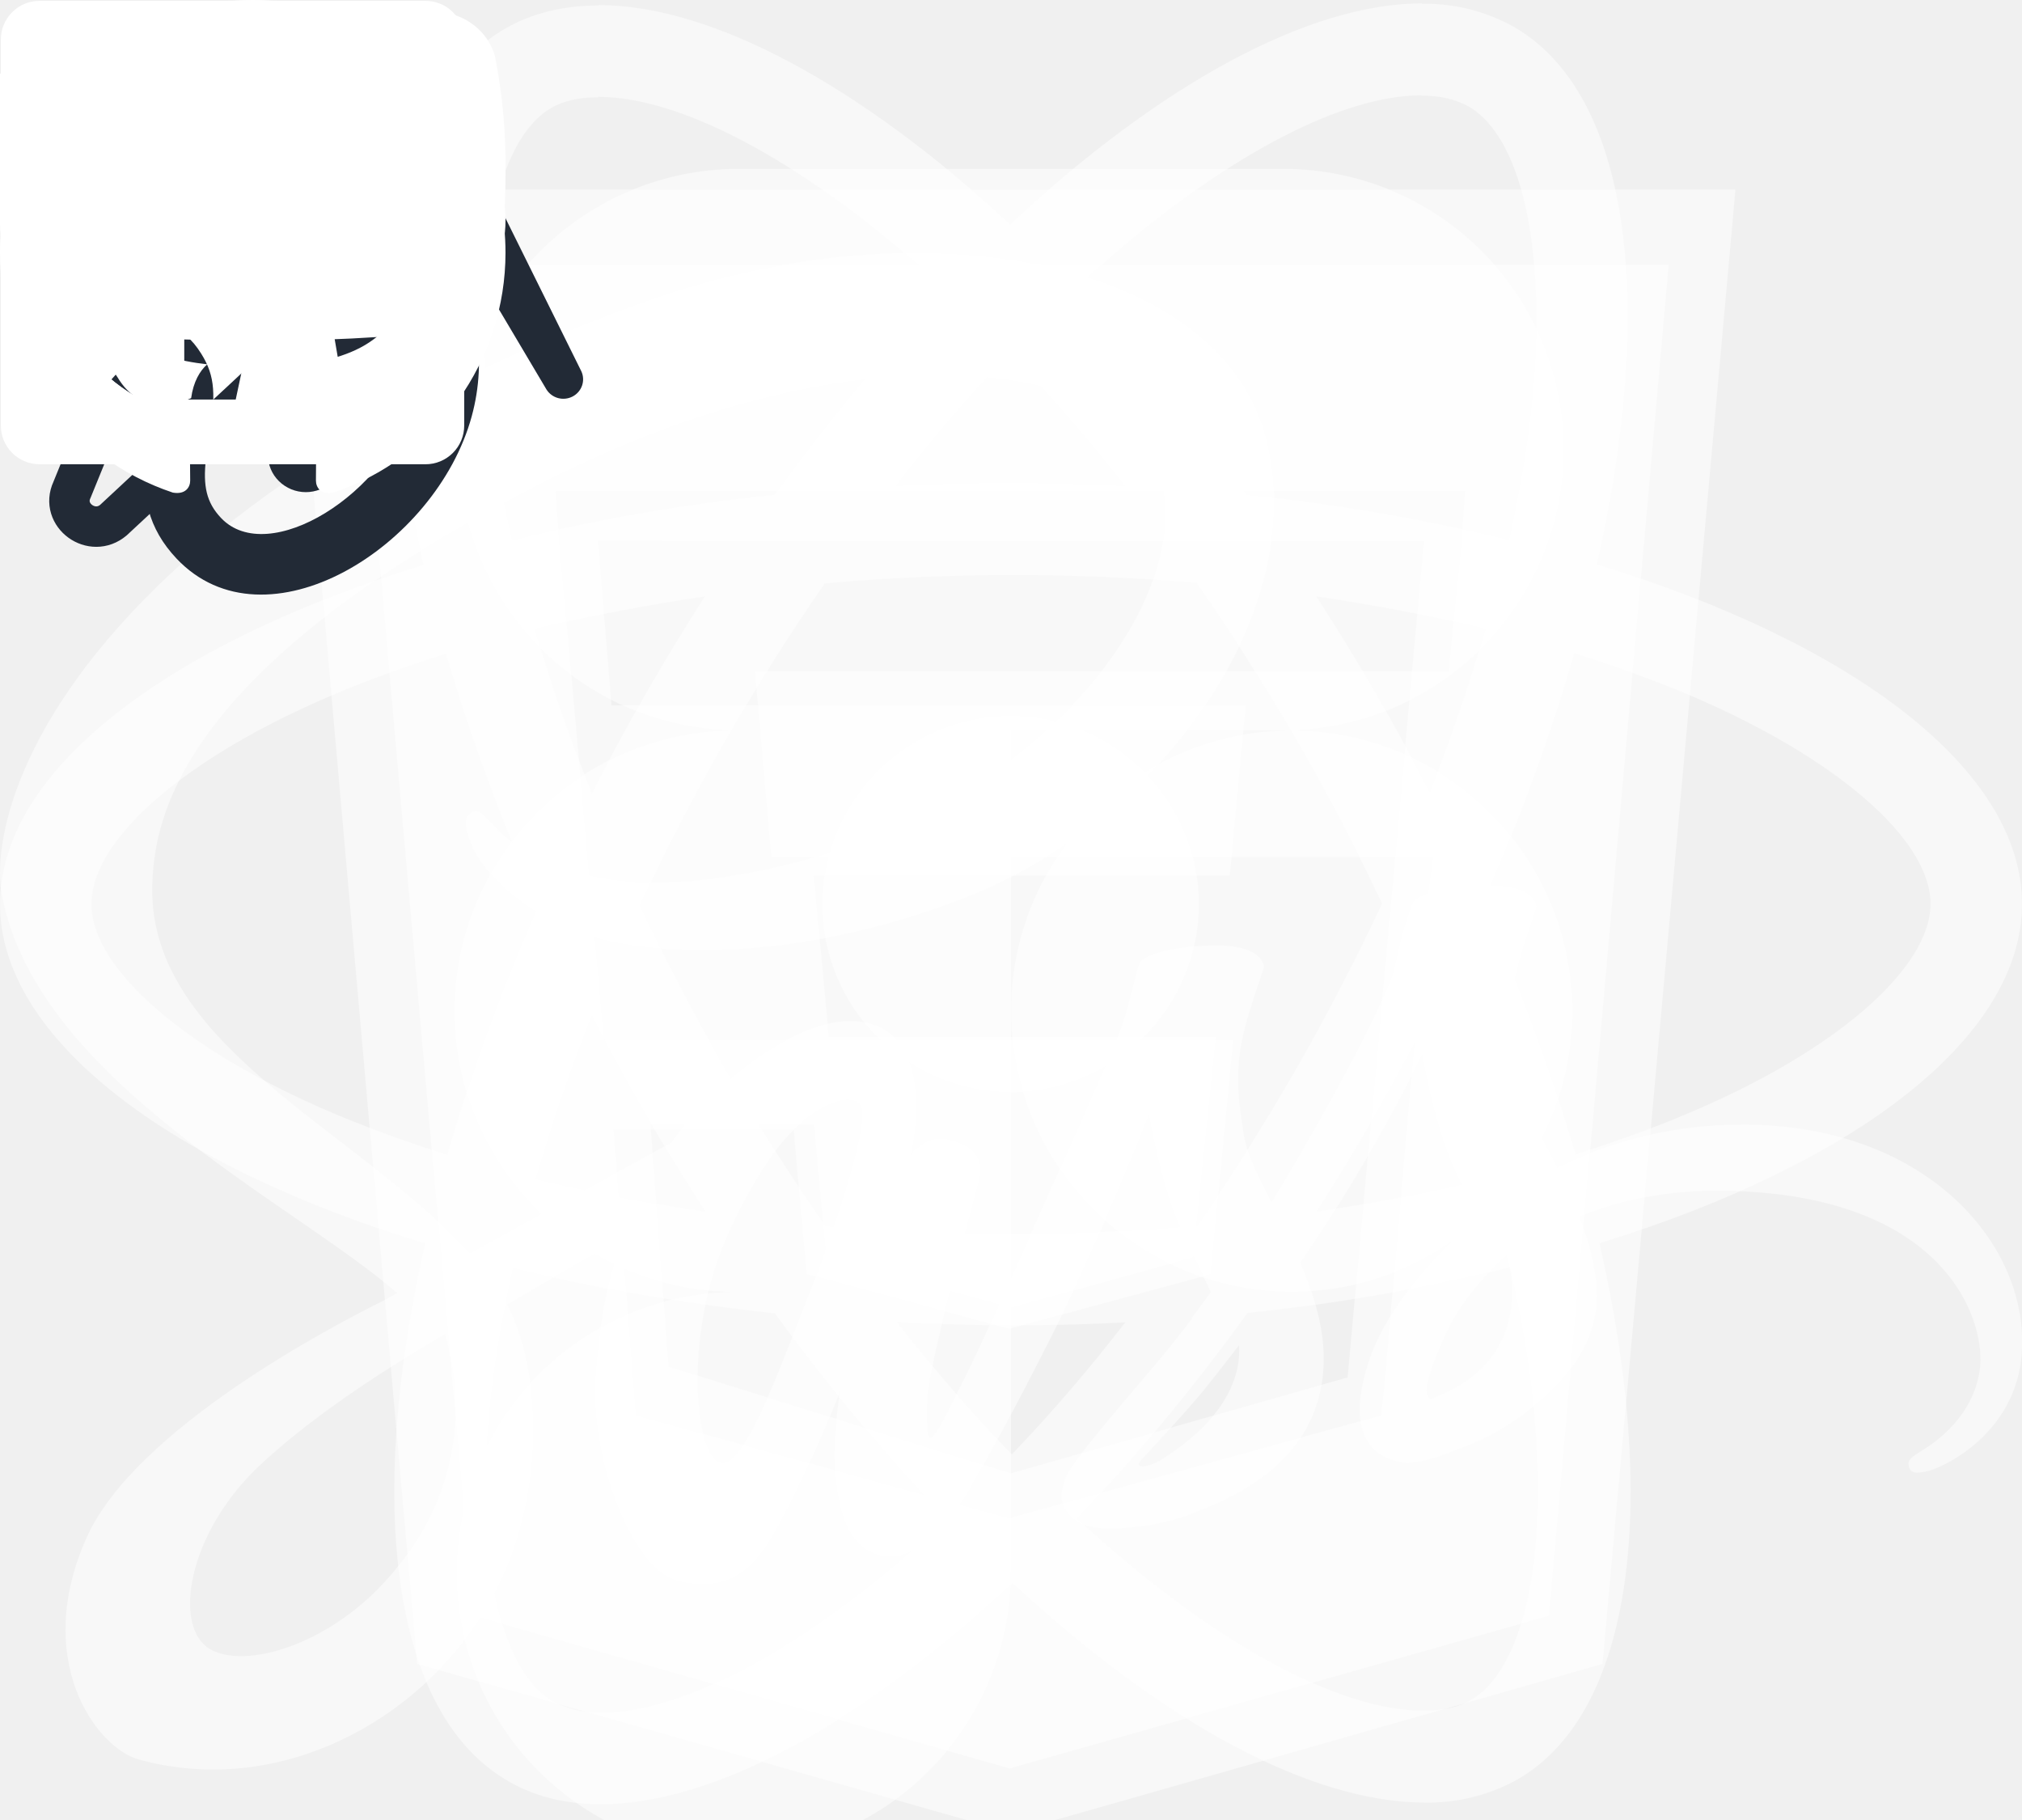
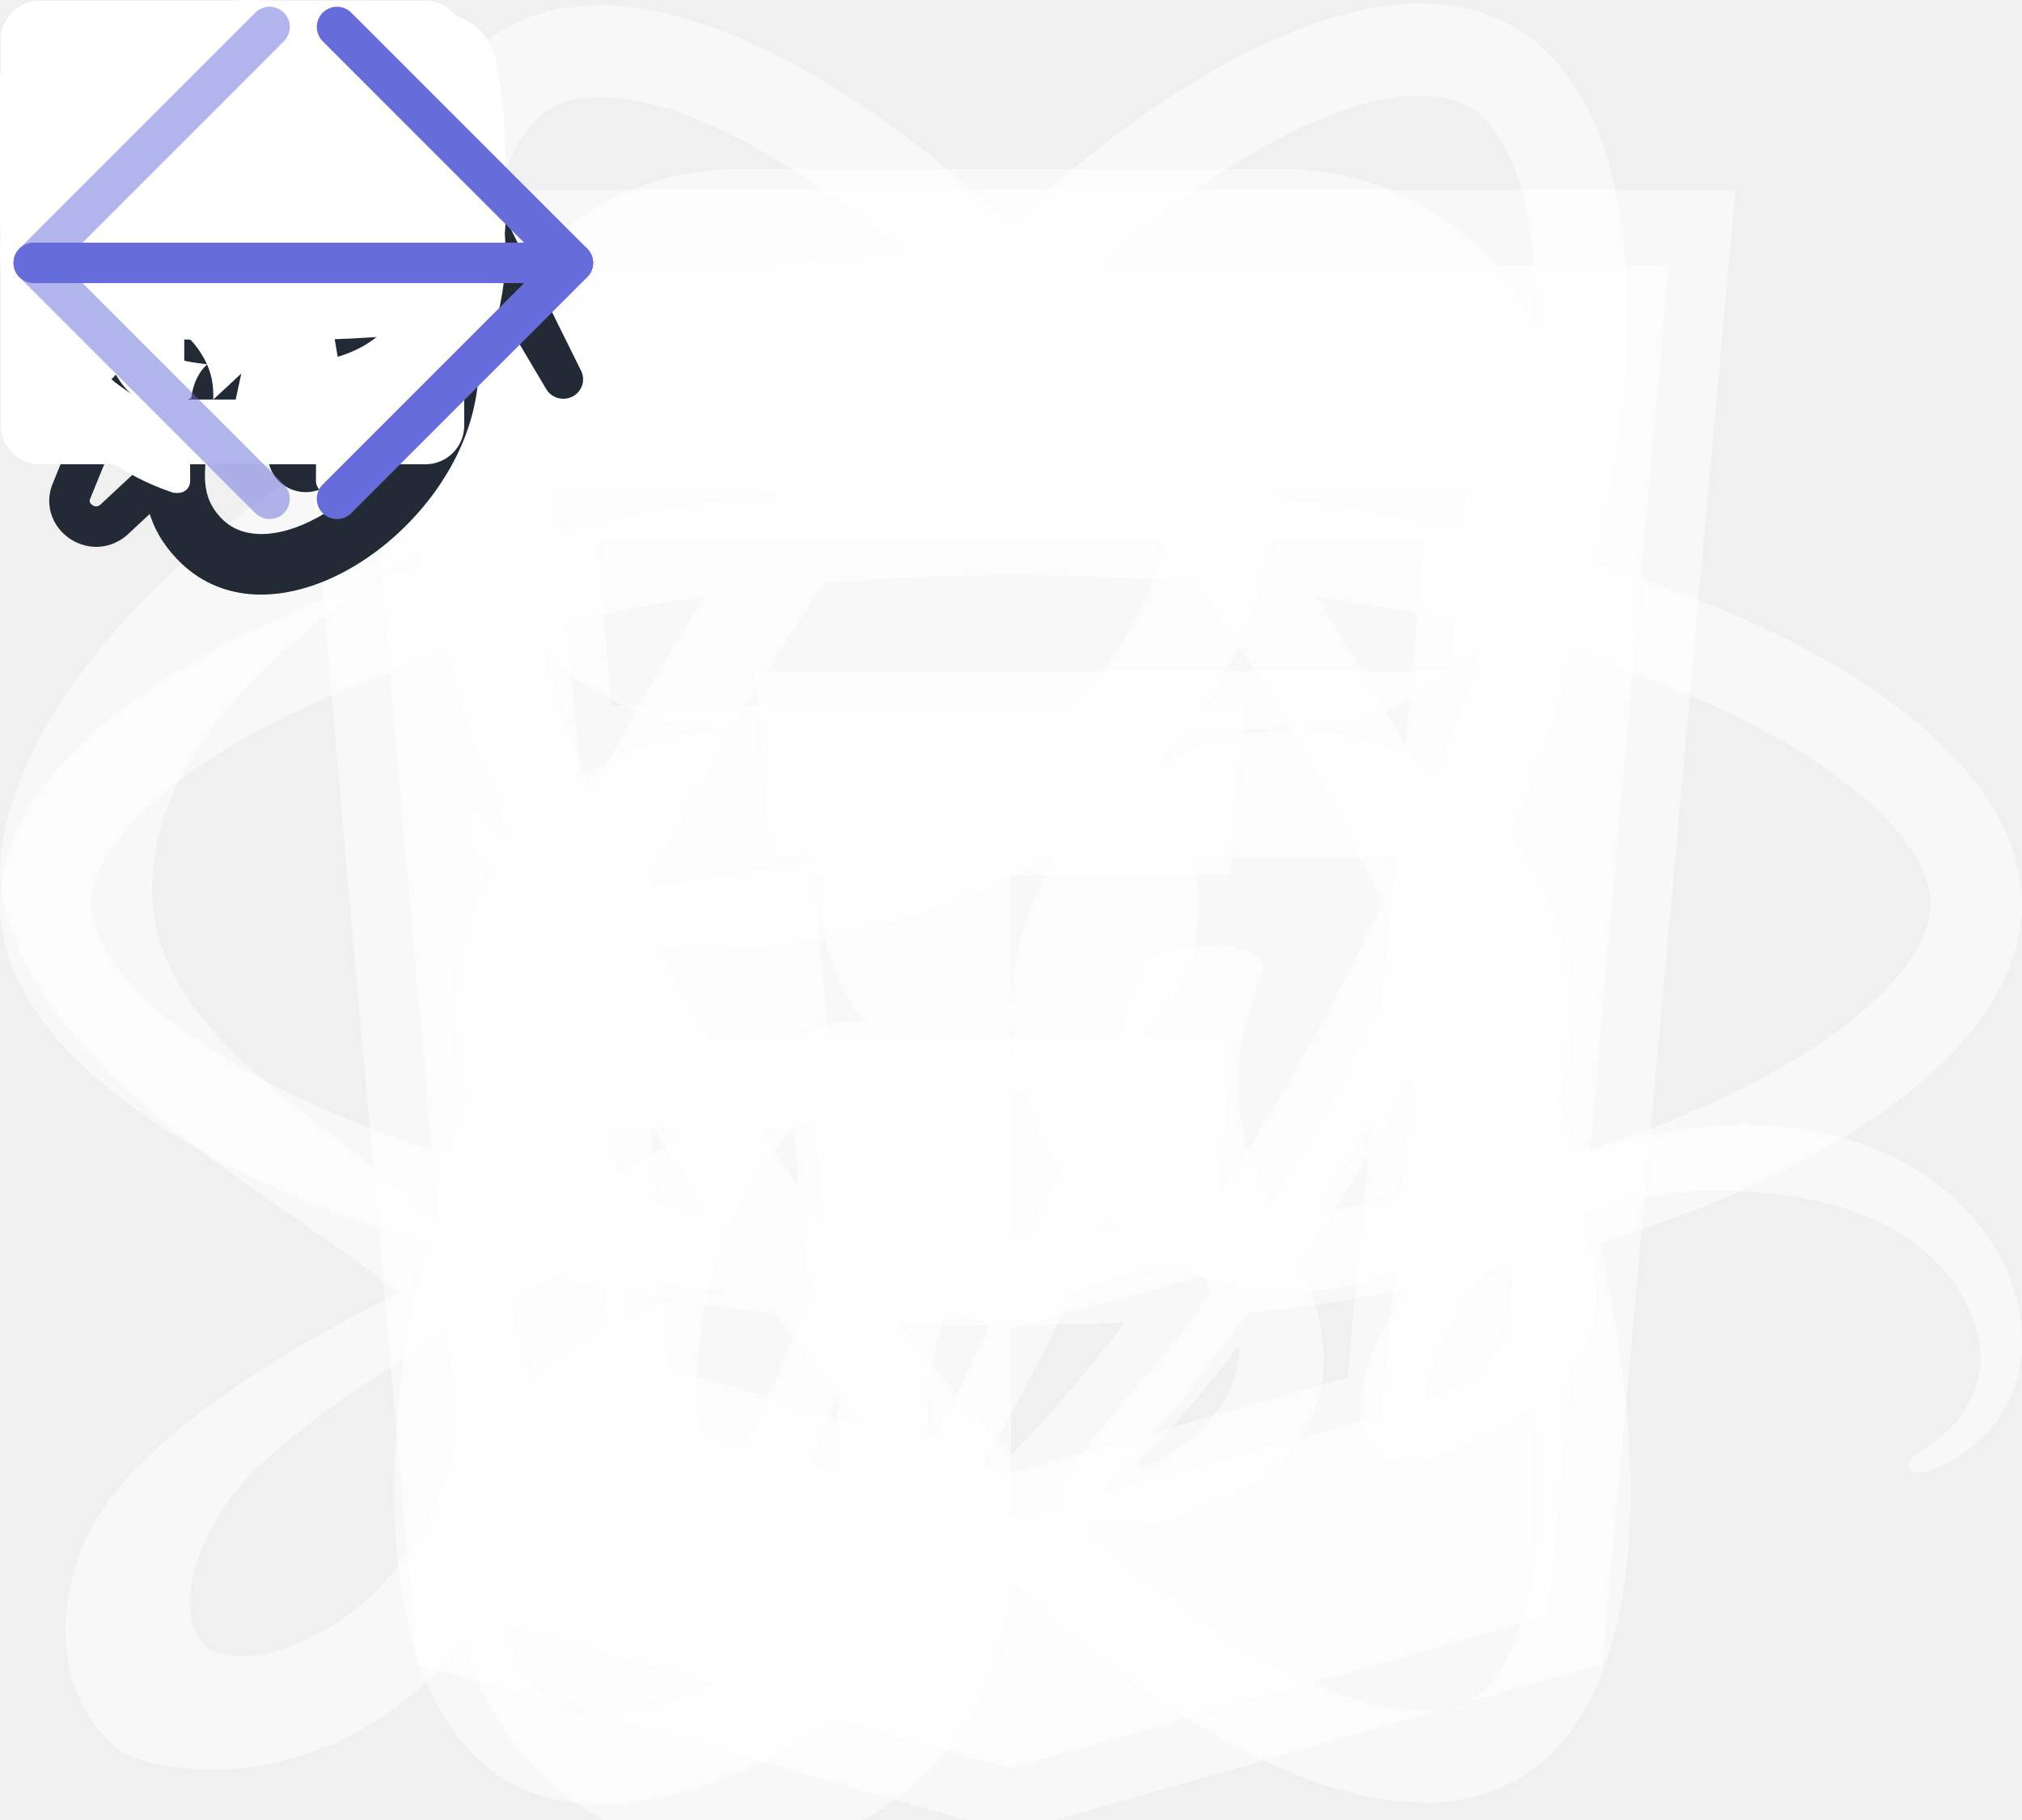
<svg xmlns="http://www.w3.org/2000/svg" width="100" height="90" viewBox="0 0 100 90" fill="none">
  <g id="email">
    <path d="M18.125 3.125H1.875C1.529 3.125 1.25 3.404 1.25 3.75V16.25C1.25 16.596 1.529 16.875 1.875 16.875H18.125C18.471 16.875 18.75 16.596 18.75 16.25V3.75C18.75 3.404 18.471 3.125 18.125 3.125ZM16.547 5.252L10.385 10.047C10.232 10.166 10.02 10.166 9.867 10.047L3.703 5.252C3.68 5.234 3.663 5.209 3.654 5.181C3.646 5.153 3.646 5.123 3.656 5.095C3.665 5.067 3.683 5.043 3.707 5.026C3.731 5.009 3.76 5 3.789 5H16.461C16.49 5 16.519 5.009 16.543 5.026C16.567 5.043 16.585 5.067 16.594 5.095C16.604 5.123 16.604 5.153 16.596 5.181C16.587 5.209 16.57 5.234 16.547 5.252Z" fill="white" />
  </g>
  <g id="cv">
    <path d="M10 11.5L13.333 8.167M10 11.5V1.5V11.5ZM10 11.5L6.667 8.167L10 11.5Z" stroke="white" stroke-width="2" stroke-linecap="round" stroke-linejoin="round" />
    <path d="M1.667 13.167L2.184 15.238C2.274 15.598 2.482 15.918 2.775 16.147C3.068 16.376 3.429 16.5 3.801 16.5H16.199C16.571 16.5 16.932 16.376 17.225 16.147C17.518 15.918 17.726 15.598 17.816 15.238L18.333 13.167" stroke="white" stroke-width="2" stroke-linecap="round" stroke-linejoin="round" />
  </g>
  <g id="figma">
    <path d="M63.883 36.117C67.493 36.008 70.918 34.498 73.433 31.907C75.948 29.316 77.354 25.847 77.354 22.235C77.354 18.624 75.948 15.155 73.433 12.564C70.918 9.973 67.493 8.463 63.883 8.354H36.117C32.507 8.463 29.082 9.973 26.567 12.564C24.052 15.155 22.646 18.624 22.646 22.235C22.646 25.847 24.052 29.316 26.567 31.907C29.082 34.498 32.507 36.008 36.117 36.117C32.476 36.18 29.005 37.67 26.453 40.268C23.9 42.865 22.47 46.361 22.47 50.002C22.47 53.644 23.9 57.139 26.453 59.737C29.005 62.334 32.476 63.825 36.117 63.888C32.493 63.976 29.049 65.478 26.517 68.072C23.986 70.666 22.569 74.147 22.569 77.771C22.569 81.395 23.986 84.876 26.517 87.47C29.049 90.064 32.493 91.566 36.117 91.654C39.799 91.652 43.329 90.188 45.933 87.584C48.536 84.98 49.999 81.449 50 77.767V36.117H63.883Z" fill="white" fill-opacity="0.5" />
    <path d="M63.883 63.883C71.551 63.883 77.767 57.668 77.767 50C77.767 42.333 71.551 36.117 63.883 36.117C56.216 36.117 50 42.333 50 50C50 57.668 56.216 63.883 63.883 63.883Z" fill="white" fill-opacity="0.5" />
  </g>
  <g id="html5">
    <path d="M14.18 9.375L20.625 82.285L50 90.625L79.258 82.285L85.83 9.375H14.18ZM72.285 26.67L71.817 31.279L71.65 33.184H37.334L38.135 42.383H70.859L70.537 44.756L68.467 68.408L68.301 69.99L50.039 75.029V75.059H49.922L49.893 75.068V75.059H49.883L31.465 69.981L30.352 55.859H39.248L39.883 63.008L49.883 65.713H49.922L59.883 63.018L60.996 51.435H49.893V51.426H29.883L27.656 26.67L27.49 24.297H72.442L72.285 26.67Z" fill="white" fill-opacity="0.5" />
  </g>
  <g id="ecma">
    <path d="M17.467 13.096H82.529L76.612 79.904L49.929 87.454L23.392 79.9L17.467 13.096ZM70.417 26.767L29.583 26.758L30.242 34.879L61.612 34.887L60.825 43.304H40.25L40.996 51.275H60.15L59.017 62.191L50 64.683L40.846 62.171L40.258 55.633H32.175L33.075 67.579L50 72.85L66.646 68.112L70.417 26.767Z" fill="white" fill-opacity="0.5" />
  </g>
  <g id="sass">
    <path d="M47.162 69.206C47.069 69.375 47.116 69.3 47.162 69.206V69.206ZM86.087 55.613C82.944 55.613 79.844 56.331 77.025 57.722C76.103 55.863 75.15 54.238 74.994 53.019C74.806 51.597 74.603 50.753 74.822 49.066C75.041 47.378 76.025 44.988 76.009 44.816C75.994 44.644 75.791 43.784 73.775 43.769C71.759 43.753 70.025 44.159 69.822 44.691C69.465 45.661 69.188 46.659 68.994 47.675C68.634 49.503 64.966 56.034 62.887 59.441C62.2 58.113 61.622 56.941 61.497 56.003C61.309 54.581 61.106 53.738 61.325 52.05C61.544 50.363 62.528 47.972 62.512 47.8C62.497 47.628 62.294 46.769 60.281 46.753C58.269 46.738 56.531 47.144 56.328 47.675C56.125 48.206 55.906 49.456 55.5 50.659C55.094 51.863 50.203 62.738 48.925 65.566C48.269 67.003 47.706 68.159 47.3 68.941C47.237 69.066 47.191 69.144 47.159 69.206C47.206 69.128 47.237 69.05 47.237 69.081C46.894 69.753 46.691 70.128 46.691 70.128V70.144C46.425 70.644 46.128 71.097 45.987 71.097C45.894 71.097 45.691 69.784 46.034 67.988C46.769 64.206 48.503 58.331 48.487 58.128C48.472 58.019 48.816 57.003 47.347 56.456C45.925 55.941 45.409 56.8 45.284 56.8C45.159 56.8 45.066 57.113 45.066 57.113C45.066 57.113 46.644 50.488 42.034 50.488C39.159 50.488 35.159 53.644 33.194 56.503C31.959 57.175 29.287 58.628 26.475 60.175L23.241 61.956C23.162 61.878 23.1 61.8 23.022 61.722C17.428 55.753 7.103 51.534 7.541 43.519C7.697 40.597 8.712 32.925 27.397 23.613C42.709 15.988 54.95 18.081 57.059 22.738C60.091 29.378 50.512 41.738 34.612 43.519C28.55 44.191 25.366 41.847 24.569 40.972C23.741 40.05 23.616 40.003 23.303 40.175C22.787 40.456 23.116 41.269 23.303 41.753C23.772 42.988 25.725 45.175 29.053 46.269C31.975 47.222 39.081 47.753 47.672 44.425C57.325 40.706 64.841 30.347 62.634 21.675C60.391 12.863 45.778 9.972 31.962 14.878C23.728 17.8 14.825 22.394 8.422 28.378C0.812 35.503 -0.403 41.706 0.097 44.3C1.878 53.503 14.562 59.503 19.637 63.941L18.934 64.331C16.387 65.597 6.719 70.659 4.297 76.003C1.562 82.066 4.75 86.409 6.841 87.003C13.372 88.816 20.056 85.55 23.65 80.191C27.244 74.831 26.806 67.831 25.15 64.644C25.134 64.597 25.103 64.566 25.087 64.519C26.962 63.408 28.853 62.325 30.759 61.269C30.134 62.956 29.681 64.988 29.447 67.925C29.166 71.363 30.587 75.816 32.431 77.566C33.244 78.331 34.225 78.347 34.837 78.347C36.994 78.347 37.962 76.566 39.041 74.441C40.369 71.847 41.541 68.831 41.541 68.831C41.541 68.831 40.072 76.988 44.087 76.988C45.556 76.988 47.025 75.097 47.681 74.128V74.144C47.681 74.144 47.712 74.081 47.791 73.956C47.947 73.722 48.025 73.581 48.025 73.581V73.534C48.619 72.519 49.916 70.191 51.869 66.347C54.4 61.378 56.819 55.175 56.819 55.175C57.053 56.538 57.378 57.884 57.787 59.206C58.225 60.691 59.147 62.316 59.881 63.894C59.287 64.706 58.928 65.175 58.928 65.175C58.928 65.188 58.934 65.197 58.944 65.206C58.475 65.831 57.944 66.503 57.397 67.159C55.4 69.534 53.022 72.253 52.709 73.034C52.334 73.956 52.428 74.644 53.147 75.175C53.678 75.581 54.616 75.644 55.6 75.566C57.397 75.441 58.662 75.003 59.272 74.722C60.396 74.319 61.458 73.762 62.428 73.066C64.381 71.628 65.569 69.566 65.459 66.847C65.397 65.347 64.912 63.847 64.319 62.441C64.491 62.191 64.678 61.925 64.85 61.659C66.883 58.626 68.715 55.461 70.334 52.188C70.569 53.55 70.891 54.897 71.303 56.219C71.678 57.484 72.412 58.875 73.084 60.234C70.178 62.594 68.381 65.328 67.759 67.125C66.603 70.453 67.509 71.953 69.212 72.297C69.978 72.453 71.072 72.094 71.884 71.75C73.091 71.347 74.228 70.763 75.256 70.016C77.209 68.578 79.1 66.563 78.972 63.828C78.925 62.594 78.581 61.359 78.128 60.172C80.581 59.141 83.769 58.578 87.831 59.047C96.531 60.063 98.234 65.5 97.906 67.766C97.578 70.031 95.75 71.297 95.141 71.672C94.531 72.047 94.344 72.188 94.391 72.469C94.469 72.875 94.75 72.859 95.266 72.766C95.984 72.641 99.828 70.922 100 66.719C100.25 61.406 95.141 55.563 86.094 55.609L86.087 55.613ZM19.028 78.222C16.153 81.363 12.125 82.55 10.391 81.55C8.531 80.469 9.266 75.847 12.809 72.5C14.966 70.469 17.747 68.594 19.591 67.438C20.012 67.188 20.622 66.813 21.372 66.359C21.433 66.32 21.495 66.284 21.559 66.25C21.7 66.156 21.856 66.078 22.012 65.984C23.306 70.734 22.059 74.922 19.028 78.219V78.222ZM40.022 63.941C39.022 66.394 36.916 72.644 35.631 72.316C34.537 72.034 33.866 67.269 35.412 62.581C36.194 60.222 37.85 57.409 38.834 56.316C40.412 54.55 42.147 53.988 42.553 54.691C43.1 55.613 40.647 62.409 40.022 63.941ZM57.366 72.222C56.944 72.441 56.553 72.581 56.366 72.472C56.225 72.394 56.537 72.097 56.537 72.097C56.537 72.097 58.709 69.769 59.569 68.706C60.069 68.081 60.647 67.347 61.272 66.534C61.272 66.613 61.287 66.691 61.287 66.784C61.269 69.581 58.581 71.472 57.362 72.222H57.366ZM70.741 69.175C70.428 68.956 70.475 68.222 71.522 65.941C71.928 65.05 72.866 63.55 74.491 62.113C74.675 62.656 74.775 63.225 74.787 63.8C74.772 67.316 72.256 68.628 70.741 69.175Z" fill="white" fill-opacity="0.5" />
  </g>
  <g id="react">
    <path d="M100 44.704C100 38.079 91.704 31.8 78.983 27.908C81.921 14.946 80.617 4.629 74.867 1.325C73.473 0.545 71.897 0.152 70.3 0.188V4.729C71.237 4.729 71.992 4.917 72.625 5.263C75.396 6.854 76.6 12.904 75.662 20.692C75.438 22.608 75.071 24.625 74.621 26.683C70.361 25.657 66.037 24.915 61.679 24.463C59.083 20.881 56.25 17.476 53.2 14.271C59.846 8.096 66.083 4.713 70.325 4.713V0.167C64.717 0.167 57.379 4.163 49.958 11.092C42.542 4.208 35.2 0.25 29.596 0.25V4.792C33.817 4.792 40.075 8.158 46.721 14.292C43.867 17.292 41.013 20.692 38.3 24.463C33.933 24.91 29.602 25.659 25.337 26.704C24.867 24.667 24.521 22.692 24.275 20.796C23.317 13.004 24.5 6.954 27.254 5.346C27.863 4.979 28.658 4.813 29.596 4.813V0.271C27.887 0.271 26.333 0.638 24.992 1.408C19.262 4.713 17.979 15.004 20.933 27.929C8.254 31.846 0 38.1 0 44.704C0 51.329 8.296 57.608 21.017 61.496C18.079 74.463 19.383 84.779 25.133 88.079C26.458 88.854 28.008 89.221 29.717 89.221C35.325 89.221 42.663 85.225 50.083 78.296C57.5 85.183 64.838 89.138 70.446 89.138C72.055 89.172 73.644 88.778 75.05 87.996C80.779 84.696 82.062 74.404 79.108 61.479C91.746 57.588 100 51.308 100 44.704ZM73.458 31.108C72.667 33.833 71.749 36.519 70.708 39.158C69.005 35.845 67.134 32.62 65.104 29.496C68 29.925 70.792 30.454 73.463 31.108H73.458ZM64.125 52.817C62.538 55.567 60.904 58.179 59.212 60.604C53.097 61.143 46.946 61.15 40.829 60.625C37.321 55.613 34.252 50.307 31.658 44.767C34.248 39.213 37.304 33.889 40.792 28.85C46.906 28.31 53.055 28.302 59.171 28.825C60.862 31.25 62.517 33.842 64.104 36.575C65.654 39.242 67.062 41.95 68.346 44.683C67.048 47.45 65.64 50.163 64.125 52.817ZM70.708 50.167C71.808 52.896 72.75 55.629 73.521 58.279C70.854 58.933 68.037 59.483 65.125 59.908C67.147 56.756 69.01 53.505 70.708 50.167ZM50.042 71.917C48.146 69.958 46.25 67.779 44.375 65.392C46.208 65.475 48.083 65.538 49.979 65.538C51.896 65.538 53.792 65.496 55.646 65.392C53.812 67.779 51.917 69.958 50.042 71.917ZM34.875 59.908C32.066 59.501 29.276 58.965 26.517 58.3C27.271 55.671 28.208 52.958 29.267 50.25C30.104 51.875 30.983 53.508 31.942 55.142C32.9 56.771 33.875 58.363 34.875 59.908ZM49.938 17.492C51.833 19.45 53.729 21.629 55.604 24.017C53.771 23.933 51.896 23.871 50 23.871C48.083 23.871 46.188 23.913 44.333 24.017C46.167 21.629 48.062 19.45 49.938 17.492ZM34.854 29.5C32.833 32.646 30.969 35.89 29.271 39.221C28.201 36.565 27.262 33.857 26.458 31.108C29.125 30.475 31.942 29.925 34.854 29.5ZM16.408 55.017C9.192 51.942 4.525 47.904 4.525 44.704C4.525 41.504 9.192 37.446 16.408 34.392C18.158 33.638 20.075 32.963 22.054 32.333C23.217 36.325 24.746 40.483 26.637 44.746C24.852 48.755 23.341 52.881 22.117 57.096C20.181 56.497 18.276 55.803 16.408 55.017ZM27.375 84.142C24.604 82.558 23.4 76.5 24.337 68.717C24.562 66.8 24.929 64.779 25.379 62.721C29.371 63.7 33.733 64.454 38.321 64.946C40.917 68.528 43.75 71.933 46.8 75.138C40.154 81.313 33.917 84.696 29.675 84.696C28.875 84.705 28.085 84.516 27.375 84.146V84.142ZM75.725 68.613C76.683 76.4 75.5 82.454 72.746 84.063C72.138 84.429 71.342 84.592 70.404 84.592C66.183 84.592 59.925 81.229 53.279 75.092C56.133 72.1 58.987 68.696 61.7 64.925C66.067 64.478 70.398 63.729 74.662 62.683C75.133 64.742 75.496 66.717 75.725 68.613ZM83.571 55.017C81.821 55.771 79.904 56.446 77.925 57.075C76.679 52.839 75.148 48.692 73.342 44.663C75.217 40.425 76.721 36.288 77.862 32.313C79.883 32.942 81.796 33.638 83.592 34.392C90.808 37.467 95.475 41.504 95.475 44.704C95.454 47.904 90.787 51.963 83.571 55.017Z" fill="white" fill-opacity="0.5" />
    <path d="M49.979 54.021C52.45 54.021 54.82 53.039 56.567 51.292C58.314 49.545 59.296 47.175 59.296 44.704C59.296 42.233 58.314 39.864 56.567 38.117C54.82 36.369 52.45 35.388 49.979 35.388C47.508 35.388 45.139 36.369 43.391 38.117C41.644 39.864 40.663 42.233 40.663 44.704C40.663 47.175 41.644 49.545 43.391 51.292C45.139 53.039 47.508 54.021 49.979 54.021Z" fill="white" fill-opacity="0.5" />
  </g>
  <g id="computer">
    <path fill-rule="evenodd" clip-rule="evenodd" d="M0.5 3.125C0.5 2.343 0.816 1.592 1.379 1.039C1.941 0.486 2.704 0.175 3.5 0.175H18.5C19.296 0.175 20.059 0.486 20.621 1.039C21.184 1.592 21.5 2.343 21.5 3.125V14.925C21.5 15.707 21.184 16.458 20.621 17.011C20.059 17.564 19.296 17.875 18.5 17.875H15.17L15.354 18.596L16.561 19.782C16.77 19.988 16.913 20.251 16.971 20.537C17.029 20.823 16.999 21.12 16.886 21.39C16.772 21.659 16.58 21.889 16.333 22.051C16.087 22.213 15.797 22.3 15.5 22.3H6.5C6.203 22.3 5.913 22.213 5.667 22.051C5.42 21.889 5.228 21.659 5.114 21.39C5.001 21.12 4.971 20.823 5.029 20.537C5.087 20.251 5.23 19.988 5.439 19.782L6.646 18.596L6.83 17.875H3.5C2.704 17.875 1.941 17.564 1.379 17.011C0.816 16.458 0.5 15.707 0.5 14.925V3.125ZM9.156 13.45H3.5V3.125H18.5V13.45H9.156Z" fill="white" />
  </g>
  <g id="paint">
    <path fill-rule="evenodd" clip-rule="evenodd" d="M23.33 20.585C24.896 14.839 21.188 8.903 15.097 7.298C8.217 5.484 -1.546 10.195 0.626 16.238C1.346 18.237 2.732 18.704 5.346 18.741L5.51 18.744C6.891 18.761 7.28 18.849 7.397 19.035C7.587 19.342 7.59 19.83 7.376 21.174C7.274 21.808 7.241 22.029 7.202 22.376C6.963 24.486 7.326 26.133 8.732 27.622C13.124 32.273 21.561 27.072 23.33 20.585ZM3.455 15.253C2.361 12.214 9.359 8.838 14.319 10.145C18.845 11.338 21.558 15.682 20.432 19.82C19.175 24.433 13.259 28.08 10.931 25.613C10.211 24.852 10.033 24.038 10.184 22.7C10.216 22.414 10.245 22.216 10.34 21.63C10.668 19.569 10.664 18.628 9.953 17.491C9.062 16.064 8.003 15.824 5.547 15.793L5.388 15.79C3.942 15.771 3.599 15.654 3.453 15.253H3.455Z" fill="#222A36" />
    <path d="M8 14.75C7.503 14.75 7.026 14.556 6.674 14.21C6.323 13.864 6.125 13.395 6.125 12.906C6.125 12.417 6.323 11.948 6.674 11.602C7.026 11.257 7.503 11.062 8 11.062C8.497 11.062 8.974 11.257 9.326 11.602C9.677 11.948 9.875 12.417 9.875 12.906C9.875 13.395 9.677 13.864 9.326 14.21C8.974 14.556 8.497 14.75 8 14.75Z" fill="#222A36" />
    <path d="M13.625 14.75C13.128 14.75 12.651 14.556 12.299 14.21C11.947 13.864 11.75 13.395 11.75 12.906C11.75 12.417 11.947 11.948 12.299 11.602C12.651 11.257 13.128 11.062 13.625 11.062C14.122 11.062 14.599 11.257 14.951 11.602C15.303 11.948 15.5 12.417 15.5 12.906C15.5 13.395 15.303 13.864 14.951 14.21C14.599 14.556 14.122 14.75 13.625 14.75Z" fill="#222A36" />
    <path d="M17.375 19.175C16.878 19.175 16.401 18.981 16.049 18.635C15.697 18.289 15.5 17.82 15.5 17.331C15.5 16.842 15.697 16.373 16.049 16.028C16.401 15.682 16.878 15.488 17.375 15.488C17.872 15.488 18.349 15.682 18.701 16.028C19.052 16.373 19.25 16.842 19.25 17.331C19.25 17.82 19.052 18.289 18.701 18.635C18.349 18.981 17.872 19.175 17.375 19.175Z" fill="#222A36" />
    <path d="M15.125 24.337C14.628 24.337 14.151 24.143 13.799 23.797C13.447 23.452 13.25 22.983 13.25 22.494C13.25 22.005 13.447 21.536 13.799 21.19C14.151 20.844 14.628 20.65 15.125 20.65C15.622 20.65 16.099 20.844 16.451 21.19C16.802 21.536 17 22.005 17 22.494C17 22.983 16.802 23.452 16.451 23.797C16.099 24.143 15.622 24.337 15.125 24.337Z" fill="#222A36" />
    <path d="M20.555 5.318C20.733 5.224 20.928 5.166 21.129 5.149C21.33 5.131 21.533 5.153 21.725 5.214C21.917 5.275 22.094 5.374 22.247 5.504C22.399 5.634 22.523 5.793 22.611 5.971L28.751 18.361C28.854 18.584 28.866 18.836 28.786 19.068C28.706 19.299 28.539 19.492 28.319 19.607C28.1 19.721 27.844 19.75 27.604 19.686C27.364 19.622 27.158 19.47 27.027 19.262L19.965 7.359C19.864 7.188 19.799 6.998 19.773 6.801C19.748 6.605 19.764 6.405 19.819 6.215C19.874 6.024 19.968 5.846 20.095 5.692C20.221 5.538 20.378 5.411 20.556 5.318H20.555Z" fill="#222A36" />
    <path fill-rule="evenodd" clip-rule="evenodd" d="M17.805 5.139C18.536 6.489 19.764 6.866 20.952 6.245C22.139 5.626 22.509 4.412 21.779 3.062C20.945 1.516 19.157 0.115 17.972 0.733C16.787 1.353 16.97 3.593 17.807 5.139H17.805ZM19.13 4.446C18.864 3.921 18.701 3.352 18.65 2.769C18.628 2.525 18.637 2.279 18.677 2.037L18.704 2.05C18.779 2.086 19.011 2.192 19.308 2.425C19.761 2.78 20.211 3.304 20.454 3.754C20.798 4.388 20.7 4.707 20.247 4.944C19.797 5.18 19.473 5.08 19.13 4.447V4.446Z" fill="#222A36" />
  </g>
  <g id="thunder">
    <path d="M19.105 3.429C19.756 2.619 19.142 1.458 18.06 1.458H9.665C9.196 1.458 8.763 1.694 8.529 2.075L2.176 12.469C1.675 13.288 2.305 14.309 3.311 14.309H7.598L3.56 24.223C2.976 25.476 4.554 26.623 5.614 25.716L22 10.469H13.439L19.105 3.429V3.429Z" stroke="#222A36" stroke-width="2" stroke-linecap="round" stroke-linejoin="round" />
  </g>
  <g id="group">
    <path d="M21.917 11.5C21.918 12.872 21.648 14.231 21.122 15.498C20.595 16.765 19.823 17.915 18.849 18.882C17.884 19.846 16.738 20.61 15.477 21.131C14.216 21.651 12.864 21.919 11.5 21.917C5.747 21.917 1.083 17.253 1.083 11.5C1.08 8.829 2.106 6.259 3.948 4.326C4.92 3.3 6.091 2.483 7.39 1.926C8.688 1.368 10.087 1.082 11.5 1.083C12.864 1.082 14.216 1.349 15.477 1.869C16.738 2.39 17.884 3.154 18.849 4.118C19.823 5.085 20.595 6.235 21.122 7.502C21.648 8.769 21.918 10.128 21.917 11.5V11.5Z" stroke="white" stroke-width="2" stroke-linecap="round" stroke-linejoin="round" />
    <path d="M21.917 11.5C20.397 11.5 16.204 10.927 12.451 12.575C8.375 14.365 5.423 17.141 4.137 18.868" stroke="white" stroke-width="2" stroke-linecap="round" stroke-linejoin="round" />
    <path d="M7.594 1.841C9.224 3.345 12.781 7.177 14.104 10.979C15.427 14.782 15.917 19.458 16.219 20.789" stroke="white" stroke-width="2" stroke-linecap="round" stroke-linejoin="round" />
    <path d="M1.164 10.198C3.131 10.317 8.34 10.424 11.673 9C15.007 7.577 17.875 4.958 18.859 4.128" stroke="white" stroke-width="2" stroke-linecap="round" stroke-linejoin="round" />
    <path d="M1.865 15.465C2.782 17.687 4.438 19.525 6.552 20.669" stroke="white" stroke-width="2" stroke-linecap="round" stroke-linejoin="round" />
    <path d="M1.083 11.5C1.08 8.829 2.106 6.259 3.948 4.326" stroke="white" stroke-width="2" stroke-linecap="round" stroke-linejoin="round" />
    <path d="M11.5 1.083C10.087 1.082 8.688 1.368 7.39 1.926C6.091 2.483 4.92 3.3 3.948 4.326" stroke="white" stroke-width="2" stroke-linecap="round" stroke-linejoin="round" />
    <path d="M15.667 1.95C16.853 2.469 17.932 3.204 18.849 4.118C19.823 5.085 20.595 6.235 21.122 7.502C21.648 8.769 21.918 10.128 21.917 11.5C21.917 12.783 21.685 14.011 21.26 15.146" stroke="white" stroke-width="2" stroke-linecap="round" stroke-linejoin="round" />
    <path d="M11.5 21.917C12.864 21.919 14.216 21.651 15.477 21.131C16.738 20.61 17.884 19.846 18.849 18.882" stroke="white" stroke-width="2" stroke-linecap="round" stroke-linejoin="round" />
  </g>
  <g id="upwork">
    <path d="M19.336 13.705C18.188 13.705 17.11 13.22 16.134 12.427L16.369 11.309L16.377 11.264C16.593 10.076 17.26 8.078 19.335 8.078C20.082 8.078 20.798 8.375 21.326 8.903C21.854 9.431 22.151 10.147 22.151 10.894C22.149 11.64 21.852 12.355 21.325 12.882C20.797 13.409 20.081 13.705 19.335 13.706L19.336 13.705ZM19.336 5.229C16.691 5.229 14.636 6.946 13.802 9.774C12.533 7.866 11.564 5.571 11.003 3.638H8.155V11.048C8.153 11.751 7.873 12.425 7.376 12.922C6.879 13.419 6.205 13.699 5.502 13.701C4.799 13.699 4.125 13.418 3.628 12.921C3.131 12.424 2.85 11.751 2.848 11.048V3.638H0V11.048C0 14.083 2.47 16.57 5.502 16.57C8.537 16.57 11.003 14.084 11.003 11.048V9.806C11.556 10.958 12.236 12.13 13.062 13.163L11.316 21.363H14.23L15.495 15.413C16.602 16.121 17.876 16.569 19.337 16.569C22.462 16.569 25.001 14.013 25.001 10.892C25.001 7.767 22.462 5.228 19.337 5.228L19.336 5.229Z" fill="white" />
  </g>
  <g id="youtube">
    <path d="M24.479 2.778C24.338 2.273 24.062 1.816 23.681 1.455C23.29 1.083 22.81 0.817 22.288 0.682C20.331 0.167 12.494 0.167 12.494 0.167C9.227 0.129 5.96 0.293 2.713 0.656C2.19 0.801 1.711 1.073 1.319 1.448C0.933 1.819 0.654 2.276 0.508 2.777C0.158 4.664 -0.012 6.581 0 8.5C-0.012 10.418 0.157 12.333 0.508 14.223C0.651 14.722 0.929 15.177 1.316 15.545C1.702 15.912 2.183 16.178 2.713 16.319C4.695 16.833 12.494 16.833 12.494 16.833C15.765 16.871 19.036 16.707 22.288 16.344C22.81 16.209 23.29 15.943 23.681 15.571C24.067 15.203 24.341 14.746 24.478 14.248C24.838 12.361 25.012 10.444 25 8.524C25.027 6.595 24.853 4.669 24.479 2.777V2.778ZM10.002 12.067V4.934L16.523 8.501L10.002 12.067Z" fill="white" />
  </g>
  <g id="linkedin">
    <path fill-rule="evenodd" clip-rule="evenodd" d="M0.042 1.956C0.042 1.448 0.243 0.961 0.602 0.602C0.961 0.243 1.448 0.042 1.956 0.042H21.042C21.293 0.041 21.543 0.09 21.775 0.187C22.008 0.283 22.219 0.424 22.397 0.601C22.575 0.779 22.716 0.99 22.813 1.223C22.909 1.455 22.959 1.705 22.958 1.956V21.042C22.959 21.293 22.909 21.543 22.813 21.775C22.717 22.008 22.576 22.219 22.398 22.397C22.22 22.575 22.009 22.716 21.776 22.813C21.544 22.909 21.294 22.959 21.043 22.958H1.956C1.705 22.958 1.456 22.909 1.223 22.812C0.991 22.716 0.78 22.575 0.602 22.397C0.424 22.219 0.283 22.008 0.187 21.776C0.091 21.543 0.042 21.294 0.042 21.043V1.956ZM9.113 8.779H12.216V10.338C12.664 9.442 13.809 8.635 15.531 8.635C18.832 8.635 19.615 10.42 19.615 13.694V19.758H16.274V14.44C16.274 12.575 15.826 11.523 14.688 11.523C13.11 11.523 12.454 12.657 12.454 14.44V19.758H9.113V8.779ZM3.383 19.616H6.725V8.635H3.383V19.615V19.616ZM7.203 5.054C7.209 5.34 7.159 5.625 7.053 5.891C6.948 6.157 6.791 6.4 6.591 6.604C6.391 6.809 6.152 6.971 5.888 7.082C5.624 7.193 5.341 7.25 5.055 7.25C4.769 7.25 4.485 7.193 4.221 7.082C3.958 6.971 3.719 6.809 3.519 6.604C3.318 6.4 3.161 6.157 3.056 5.891C2.951 5.625 2.9 5.34 2.906 5.054C2.919 4.493 3.15 3.958 3.552 3.565C3.954 3.172 4.493 2.953 5.055 2.953C5.616 2.953 6.156 3.172 6.557 3.565C6.959 3.958 7.191 4.493 7.203 5.054V5.054Z" fill="white" />
  </g>
  <g id="github">
    <path fill-rule="evenodd" clip-rule="evenodd" d="M12.5 0C5.594 0 0 5.594 0 12.5C0 18.031 3.578 22.703 8.547 24.359C9.172 24.469 9.406 24.094 9.406 23.766C9.406 23.469 9.391 22.484 9.391 21.438C6.25 22.016 5.438 20.672 5.188 19.969C5.047 19.609 4.438 18.5 3.906 18.203C3.469 17.969 2.844 17.391 3.891 17.375C4.875 17.359 5.578 18.281 5.812 18.656C6.938 20.547 8.734 20.016 9.453 19.688C9.562 18.875 9.891 18.328 10.25 18.016C7.469 17.703 4.562 16.625 4.562 11.844C4.562 10.484 5.047 9.359 5.844 8.484C5.719 8.172 5.281 6.891 5.969 5.172C5.969 5.172 7.016 4.844 9.406 6.453C10.406 6.172 11.469 6.031 12.531 6.031C13.594 6.031 14.656 6.172 15.656 6.453C18.047 4.828 19.094 5.172 19.094 5.172C19.781 6.891 19.344 8.172 19.219 8.484C20.016 9.359 20.5 10.469 20.5 11.844C20.5 16.641 17.578 17.703 14.797 18.016C15.25 18.406 15.641 19.156 15.641 20.328C15.641 22 15.625 23.344 15.625 23.766C15.625 24.094 15.859 24.484 16.484 24.359C18.966 23.522 21.122 21.927 22.65 19.799C24.177 17.672 24.999 15.119 25 12.5C25 5.594 19.406 0 12.5 0Z" fill="white" />
  </g>
+   <g id="leftArrow">
+     <path d="M28.333 13L1.667 13" stroke="#676CDB" stroke-opacity="0.5" stroke-width="2" stroke-linecap="round" stroke-linejoin="round" />
+     <path d="M13.333 24.667L1.667 13L13.333 1.333" stroke="#676CDB" stroke-opacity="0.5" stroke-width="2" stroke-linecap="round" stroke-linejoin="round" />
+   </g>
+   <g id="rightArrow">
+     <path d="M1.667 13H28.333" stroke="#676CDB" stroke-width="2" stroke-linecap="round" stroke-linejoin="round" />
+     <path d="M16.667 1.333L28.333 13L16.667 24.667" stroke="#676CDB" stroke-width="2" stroke-linecap="round" stroke-linejoin="round" />
+   </g>
</svg>
